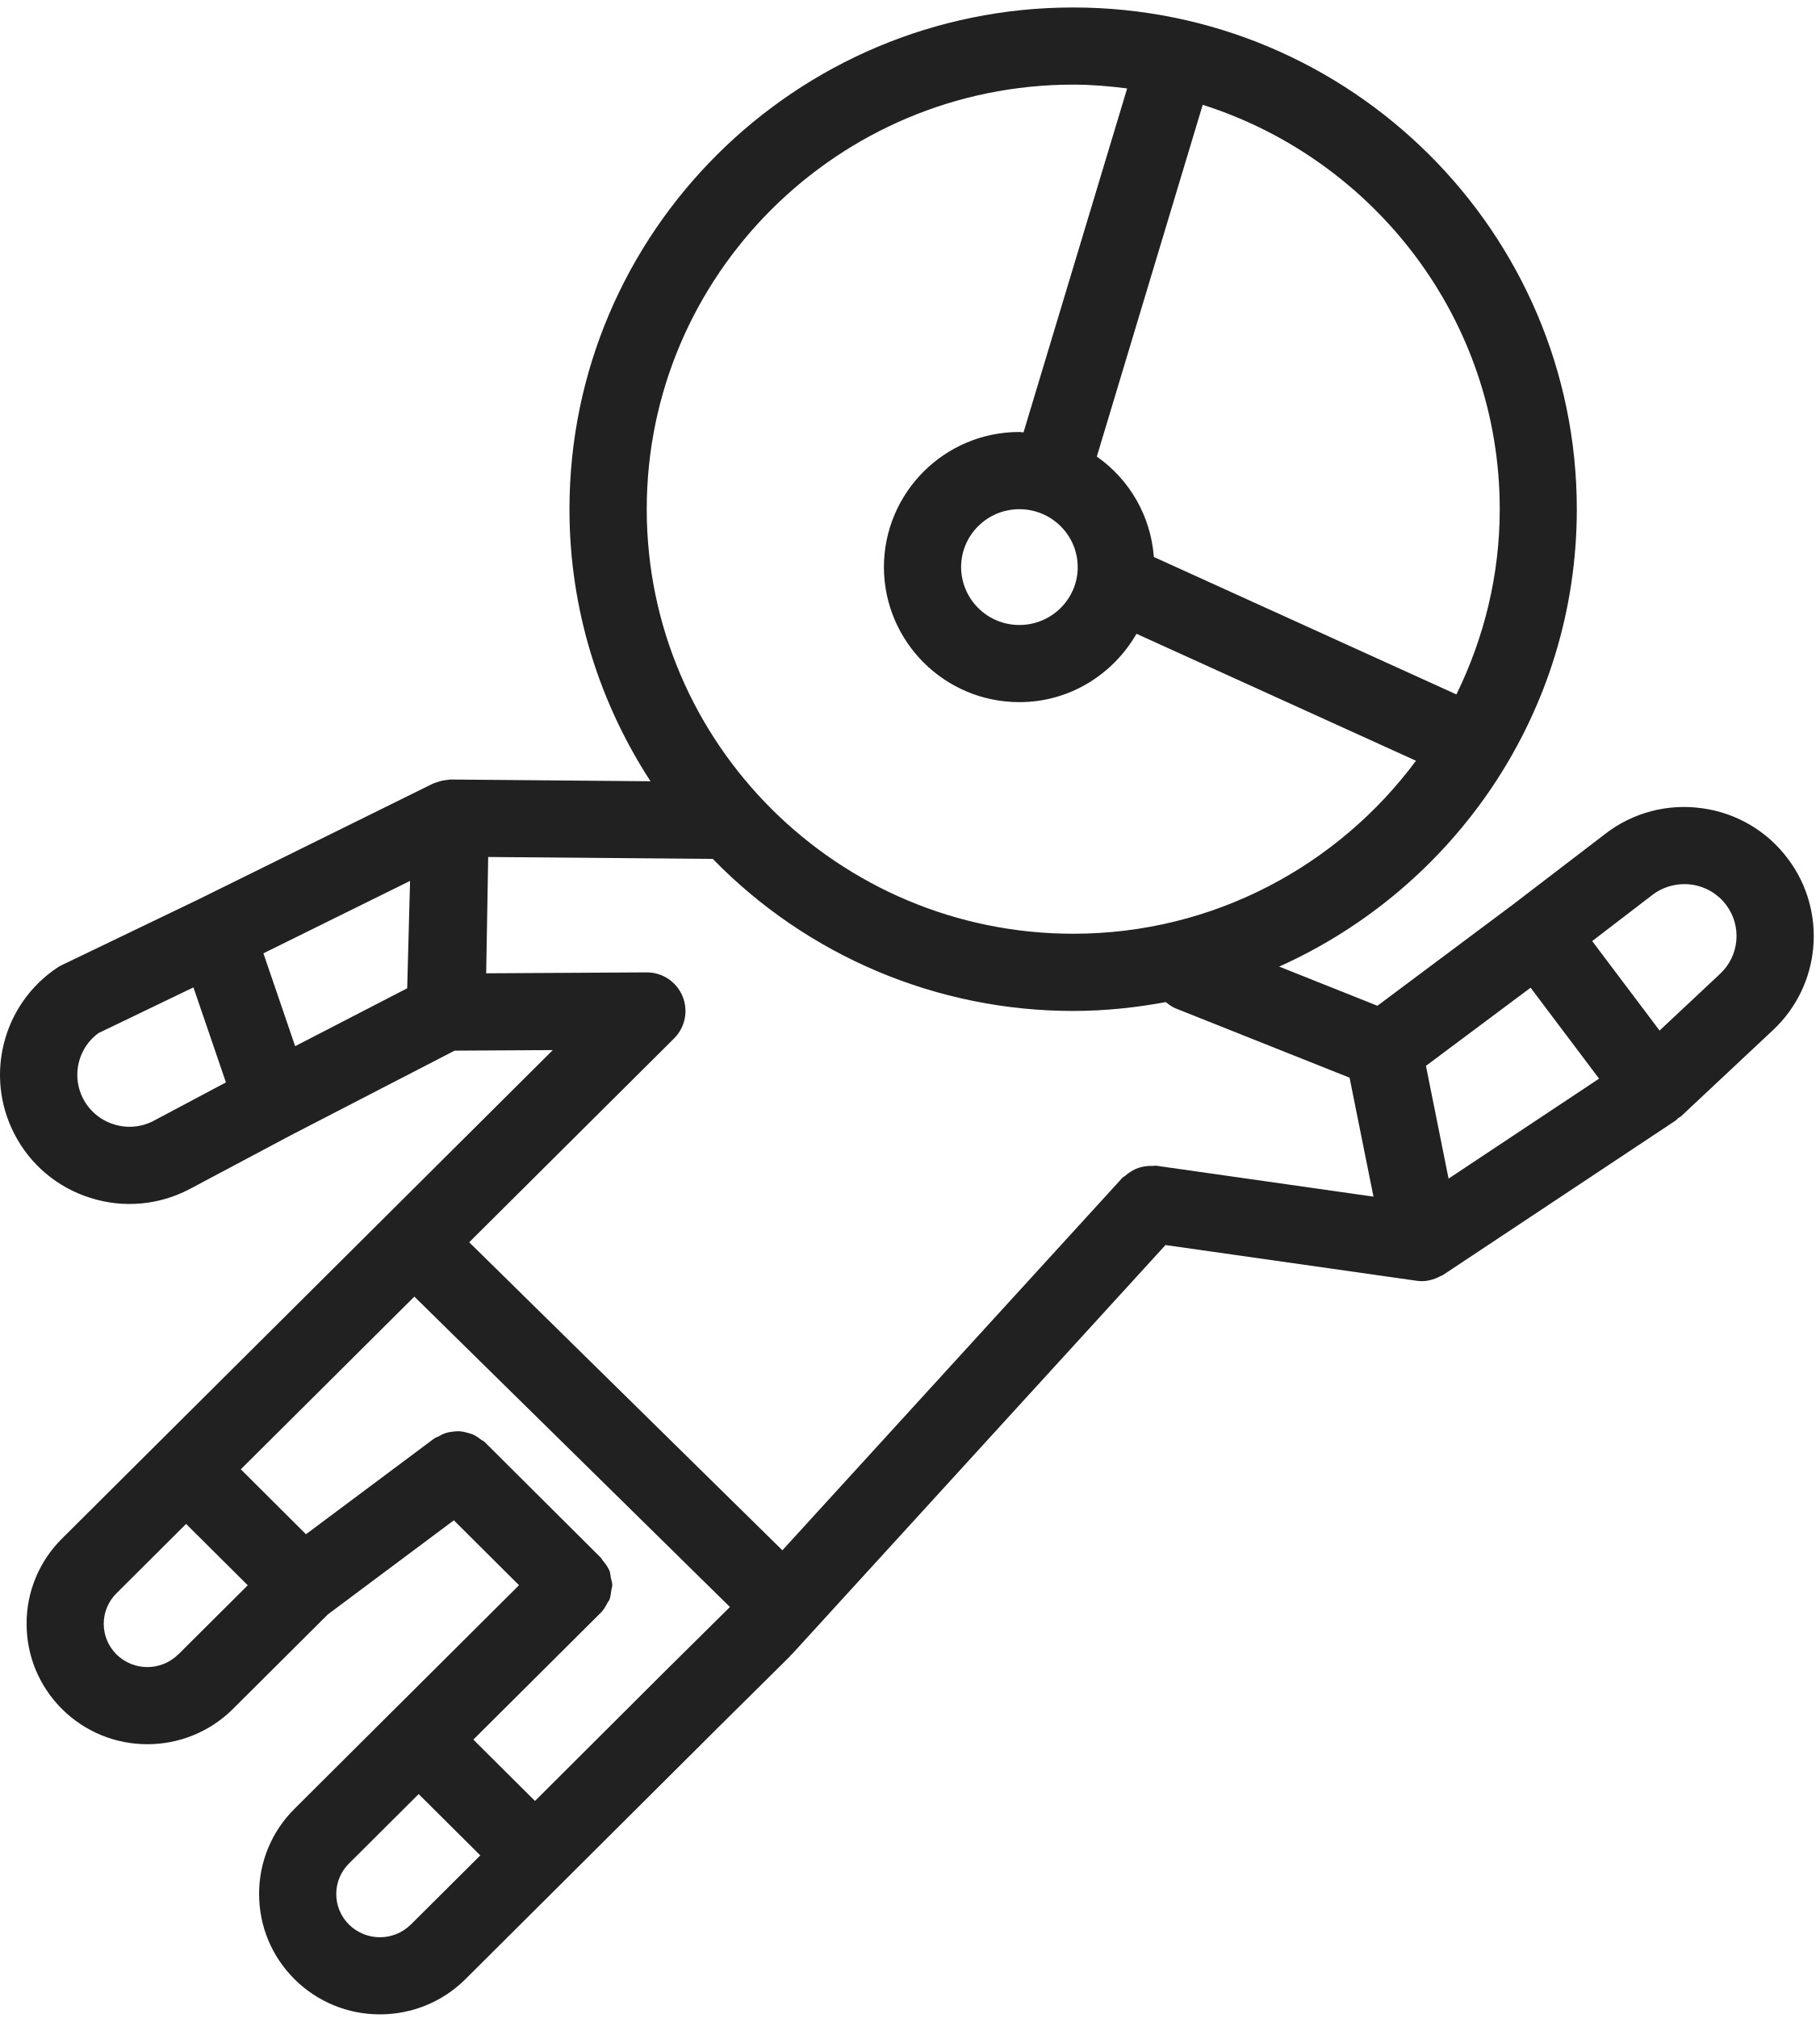
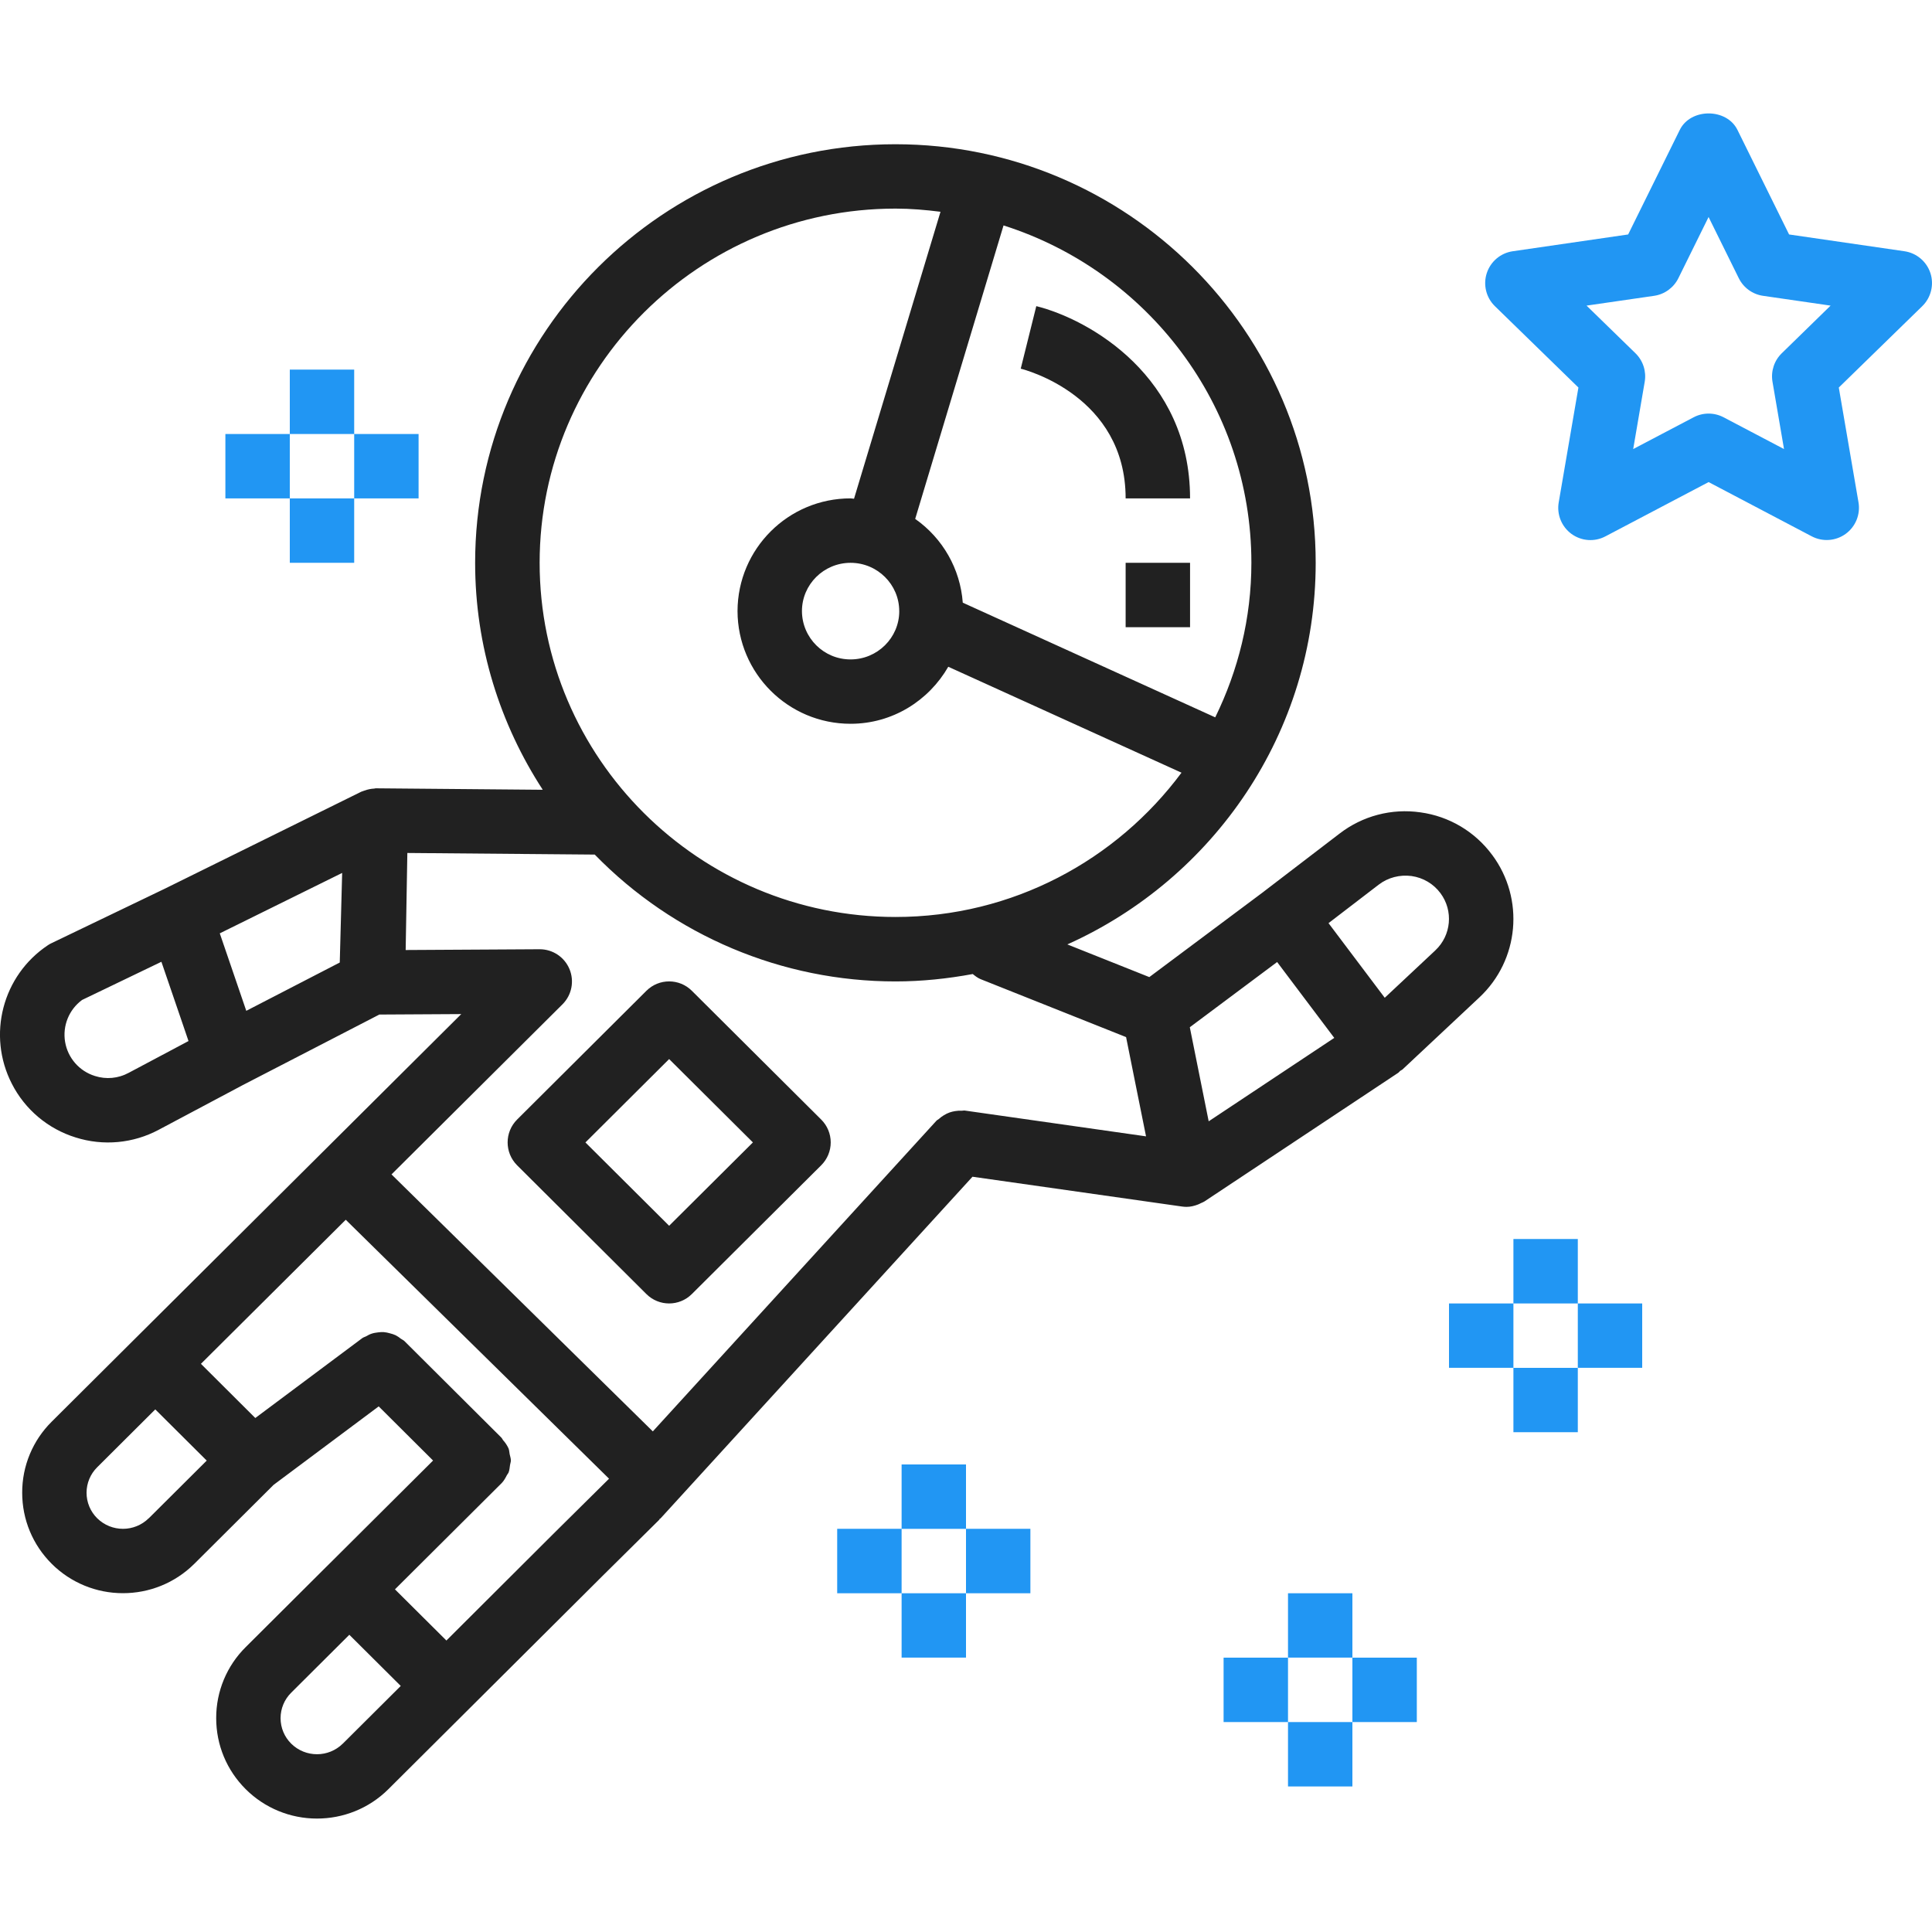
- <svg xmlns="http://www.w3.org/2000/svg" width="55" height="61" fill="none">
-   <path fill="#212121" d="M54.063 25.974a3.88 3.88 0 0 0-2.599-1.541 3.886 3.886 0 0 0-2.93.77L45.794 27.3l-.001.002-4.151 3.1-2.97-1.184c5.296-2.376 8.998-7.674 8.998-13.825 0-8.363-6.83-15.167-15.227-15.167S17.216 7.031 17.216 15.394c0 3.031.907 5.85 2.45 8.222l-6.046-.053h-.01c-.019 0-.034.01-.051.01a1.14 1.14 0 0 0-.34.069c-.028.01-.057.016-.084.029-.014.006-.028.007-.042.014l-7.072 3.491c-.001 0-.003 0-.003.002l-4.141 1.991a.905.905 0 0 0-.138.077A3.895 3.895 0 0 0 .43 34.268a3.884 3.884 0 0 0 2.31 1.944 3.891 3.891 0 0 0 3.016-.281l3.036-1.614 4.952-2.558 2.968-.017L4.808 43.588c0 .002-.002.002-.003.003l-2.929 2.916a3.607 3.607 0 0 0-1.072 2.577c0 .972.38 1.888 1.072 2.578a3.647 3.647 0 0 0 2.58 1.062c.936 0 1.869-.355 2.582-1.062l2.875-2.863 3.808-2.843 1.97 1.962-3.854 3.837-.003.002-2.928 2.917a3.607 3.607 0 0 0-1.073 2.576c0 .973.38 1.889 1.073 2.579a3.65 3.65 0 0 0 2.58 1.061c.935 0 1.87-.354 2.582-1.061l2.93-2.917 4.686-4.667.002-.003 2.21-2.188-.01-.008c.015-.014.035-.019.049-.034l11.3-12.377 7.593 1.08c.055.008.11.012.164.012.142 0 .278-.034.41-.084.039-.014.072-.033.109-.051.042-.021.086-.033.126-.06l7.029-4.666c.026-.018.04-.046.064-.065.028-.022.063-.031.089-.056l2.78-2.605a3.892 3.892 0 0 0 .465-5.166ZM4.66 33.872a1.56 1.56 0 0 1-1.221.113 1.565 1.565 0 0 1-.465-2.755l2.874-1.383.692 2.022.29.85-2.17 1.153Zm7.65-3.998-3.387 1.75-.558-1.633-.402-1.174 4.434-2.189-.087 3.246Zm33.03-14.482c0 2.009-.48 3.904-1.31 5.599l-9.147-4.155a4.07 4.07 0 0 0-1.724-3.035L36.36 3.168c5.202 1.655 8.98 6.507 8.98 12.224Zm-25.788 0c0-7.076 5.784-12.834 12.894-12.834.553 0 1.094.047 1.63.115L30.943 13.07c-.042 0-.081-.012-.125-.012a4.094 4.094 0 0 0-4.096 4.083 4.094 4.094 0 0 0 4.096 4.083c1.52 0 2.832-.838 3.54-2.066l8.45 3.838c-2.352 3.165-6.114 5.229-10.362 5.229-7.11 0-12.894-5.758-12.894-12.834Zm13.03 1.75c0 .965-.792 1.75-1.764 1.75a1.759 1.759 0 0 1-1.762-1.75c0-.965.79-1.75 1.762-1.75s1.763.785 1.763 1.75ZM5.391 50.007a1.33 1.33 0 0 1-1.87.002 1.3 1.3 0 0 1 0-1.847l2.105-2.097L7.49 47.92l-2.097 2.088Zm7.03 8.167a1.33 1.33 0 0 1-1.87.002 1.299 1.299 0 0 1 0-1.847l2.106-2.098.88.876.983.978-2.099 2.09Zm7.616-7.588-.003.003-3.86 3.85-.882-.877-.982-.977 3.857-3.84v-.001l.004-.002c.087-.088.142-.193.196-.297.015-.03.044-.056.057-.087.036-.09.042-.187.056-.281.007-.054.03-.104.03-.16 0-.077-.028-.153-.044-.23-.014-.07-.014-.141-.041-.209a1.166 1.166 0 0 0-.2-.301c-.022-.026-.03-.058-.054-.083h-.002s0-.003-.002-.005l-3.515-3.5c-.037-.037-.085-.052-.127-.084a1.117 1.117 0 0 0-.19-.126 1.095 1.095 0 0 0-.205-.07 1.132 1.132 0 0 0-.225-.044 1.141 1.141 0 0 0-.209.01c-.078.01-.151.02-.227.045-.074.023-.139.06-.207.098-.043.024-.092.033-.133.063l-3.879 2.896-1.97-1.963 5.247-5.22 9.54 9.382-2.03 2.01Zm14.916-15.349c-.033-.005-.065.008-.099.006a1.146 1.146 0 0 0-.252.015c-.066.012-.13.025-.192.047a1.08 1.08 0 0 0-.211.102 1.13 1.13 0 0 0-.182.135c-.028.024-.062.036-.088.064L23.653 46.862l-9.468-9.311 6.197-6.165a1.168 1.168 0 0 0-.83-1.993l-4.854.028.061-3.516 6.79.058a15.2 15.2 0 0 0 10.897 4.596c.957 0 1.89-.1 2.799-.268.087.07.174.14.283.185l5.272 2.1.333 1.659.39 1.937-6.569-.935Zm8.84.39-.684-3.408 3.164-2.363.828 1.1 1.242 1.649-4.55 3.022Zm8.212-6.193-1.833 1.717-2.037-2.704 1.818-1.394c.34-.261.768-.368 1.188-.313.422.06.796.28 1.05.622a1.562 1.562 0 0 1-.187 2.072Z" />
+ <svg xmlns="http://www.w3.org/2000/svg" width="70" height="70" fill="none">
+   <path fill="#2196F3" d="M69.943 9.896a1.168 1.168 0 0 0-.941-.793l-4.18-.608-1.87-3.787c-.391-.798-1.7-.798-2.091 0l-1.87 3.787-4.18.608a1.167 1.167 0 0 0-.648 1.99l3.026 2.948-.714 4.162c-.075.438.105.88.463 1.142.363.263.837.296 1.23.088l3.738-1.966 3.738 1.966a1.168 1.168 0 0 0 1.693-1.23l-.714-4.162 3.025-2.949a1.17 1.17 0 0 0 .295-1.196ZM64.556 12.8c-.275.267-.4.655-.335 1.033l.417 2.437-2.188-1.15a1.165 1.165 0 0 0-1.088 0l-2.188 1.15.417-2.437a1.168 1.168 0 0 0-.334-1.033l-1.773-1.727 2.448-.355c.38-.055.708-.294.879-.639l1.094-2.216 1.094 2.216c.17.345.498.584.879.639l2.448.355-1.77 1.727ZM57.167 44.892h-2.333v2.334h2.333v-2.334ZM57.167 49.56h-2.333v2.332h2.333V49.56ZM59.5 47.226h-2.333v2.333H59.5v-2.333ZM54.834 47.226H52.5v2.333h2.334v-2.333ZM49 57.726h-2.333v2.333H49v-2.333ZM49 62.393h-2.333v2.333H49v-2.333ZM51.334 60.06H49v2.333h2.334v-2.334ZM46.667 60.06h-2.334v2.333h2.334v-2.334ZM35 53.06h-2.333v2.333H35v-2.334ZM35 57.726h-2.333v2.333H35v-2.333ZM37.333 55.392H35v2.334h2.333v-2.334ZM32.667 55.392h-2.334v2.334h2.334v-2.334ZM12.833 13.392H10.5v2.333h2.333v-2.333ZM12.833 18.059H10.5v2.333h2.333V18.06ZM15.166 15.725h-2.333v2.334h2.333v-2.334ZM10.5 15.725H8.166v2.334H10.5v-2.334Z" />
+   <path fill="#212121" d="M54.063 30.974a3.88 3.88 0 0 0-2.599-1.541 3.886 3.886 0 0 0-2.93.77L45.794 32.3l-.001.002-4.151 3.1-2.97-1.184c5.296-2.376 8.998-7.674 8.998-13.825 0-8.363-6.83-15.167-15.227-15.167s-15.228 6.804-15.228 15.167c0 3.031.907 5.85 2.45 8.222l-6.046-.053h-.01c-.019 0-.034.01-.051.01a1.14 1.14 0 0 0-.34.069c-.028.01-.057.016-.084.029-.014.006-.028.007-.042.014l-7.072 3.491c-.001 0-.003 0-.003.002l-4.141 1.991a.905.905 0 0 0-.138.077A3.895 3.895 0 0 0 .43 39.268a3.884 3.884 0 0 0 2.31 1.944 3.891 3.891 0 0 0 3.016-.281l3.036-1.614 4.952-2.558 2.968-.017L4.808 48.588c0 .002-.002.002-.003.003l-2.929 2.916a3.607 3.607 0 0 0-1.072 2.577c0 .972.38 1.888 1.072 2.578a3.647 3.647 0 0 0 2.58 1.062c.936 0 1.869-.355 2.582-1.062l2.875-2.863 3.808-2.843 1.97 1.962-3.854 3.837-.003.002-2.928 2.917a3.607 3.607 0 0 0-1.073 2.576c0 .973.38 1.889 1.073 2.579a3.65 3.65 0 0 0 2.58 1.061c.935 0 1.87-.354 2.582-1.061l2.93-2.917 4.686-4.667.002-.003 2.21-2.188-.01-.008c.015-.014.035-.019.049-.034l11.3-12.377 7.593 1.08c.055.008.11.012.164.012.142 0 .278-.034.41-.084.039-.014.072-.033.109-.051.042-.021.086-.033.126-.06l7.029-4.666c.026-.018.04-.046.064-.065.028-.022.063-.031.089-.056l2.78-2.605a3.892 3.892 0 0 0 .465-5.166ZM4.66 38.872a1.56 1.56 0 0 1-1.221.113 1.565 1.565 0 0 1-.465-2.755l2.874-1.383.692 2.022.29.85-2.17 1.153Zm7.65-3.998-3.387 1.75-.558-1.633-.402-1.174 4.434-2.189-.087 3.246Zm33.03-14.482c0 2.009-.48 3.904-1.31 5.599l-9.147-4.155a4.07 4.07 0 0 0-1.724-3.035L36.36 8.168c5.202 1.655 8.98 6.507 8.98 12.224Zm-25.788 0c0-7.076 5.784-12.834 12.894-12.834.553 0 1.094.047 1.63.115L30.943 18.07c-.042 0-.081-.013-.125-.013a4.094 4.094 0 0 0-4.096 4.084 4.094 4.094 0 0 0 4.096 4.083c1.52 0 2.832-.838 3.54-2.066l8.45 3.838c-2.352 3.165-6.114 5.228-10.362 5.228-7.11 0-12.894-5.757-12.894-12.833Zm13.03 1.75c0 .965-.792 1.75-1.764 1.75a1.759 1.759 0 0 1-1.762-1.75c0-.965.79-1.75 1.762-1.75s1.763.785 1.763 1.75ZM5.391 55.007a1.33 1.33 0 0 1-1.87.002 1.3 1.3 0 0 1 0-1.847l2.105-2.097L7.49 52.92l-2.097 2.088Zm7.03 8.167a1.33 1.33 0 0 1-1.87.002 1.299 1.299 0 0 1 0-1.847l2.106-2.098.88.876.983.978-2.099 2.09Zm7.616-7.588-.003.003-3.86 3.85-.882-.877-.982-.977 3.857-3.84v-.001l.004-.002c.087-.088.142-.193.196-.297.015-.03.044-.056.057-.087.036-.09.042-.187.056-.281.007-.054.03-.104.03-.16 0-.077-.028-.153-.044-.23-.014-.07-.014-.141-.041-.209a1.166 1.166 0 0 0-.2-.301c-.022-.026-.03-.058-.054-.083h-.002s0-.003-.002-.005l-3.515-3.5c-.037-.037-.085-.052-.127-.084a1.117 1.117 0 0 0-.19-.126 1.095 1.095 0 0 0-.205-.07 1.132 1.132 0 0 0-.225-.044 1.141 1.141 0 0 0-.209.01c-.078.01-.151.02-.227.045-.074.023-.139.06-.207.098-.043.024-.092.033-.133.063l-3.879 2.896-1.97-1.963 5.247-5.22 9.54 9.382-2.03 2.01Zm14.916-15.349c-.033-.005-.065.008-.099.006a1.146 1.146 0 0 0-.252.015c-.066.012-.13.025-.192.047a1.08 1.08 0 0 0-.211.102 1.13 1.13 0 0 0-.182.135c-.028.024-.062.036-.088.064L23.653 51.862l-9.468-9.311 6.197-6.165a1.168 1.168 0 0 0-.83-1.993l-4.854.028.061-3.516 6.79.058a15.2 15.2 0 0 0 10.897 4.596c.957 0 1.89-.1 2.799-.268.087.07.174.14.283.185l5.272 2.1.333 1.659.39 1.937-6.569-.935Zm8.84.39-.684-3.408 3.164-2.363.828 1.1 1.242 1.649-4.55 3.022Zm8.212-6.193-1.833 1.717-2.037-2.704 1.818-1.394c.34-.261.768-.368 1.188-.313.422.06.796.28 1.05.622a1.562 1.562 0 0 1-.187 2.072Z" />
+   <path fill="#212121" d="m29.755 40.565-4.688-4.667a1.166 1.166 0 0 0-1.646 0l-4.687 4.667a1.172 1.172 0 0 0 0 1.654l4.686 4.667a1.166 1.166 0 0 0 1.647 0l4.688-4.667a1.167 1.167 0 0 0 0-1.654Zm-5.51 3.848-3.034-3.02 3.033-3.021 3.035 3.02-3.035 3.02ZM37.547 11.092l-.564 2.266c.156.039 3.801.988 3.801 4.7h2.334c0-4.412-3.644-6.486-5.571-6.966ZM43.118 20.392h-2.334v2.333h2.334v-2.333Z" />
</svg>
